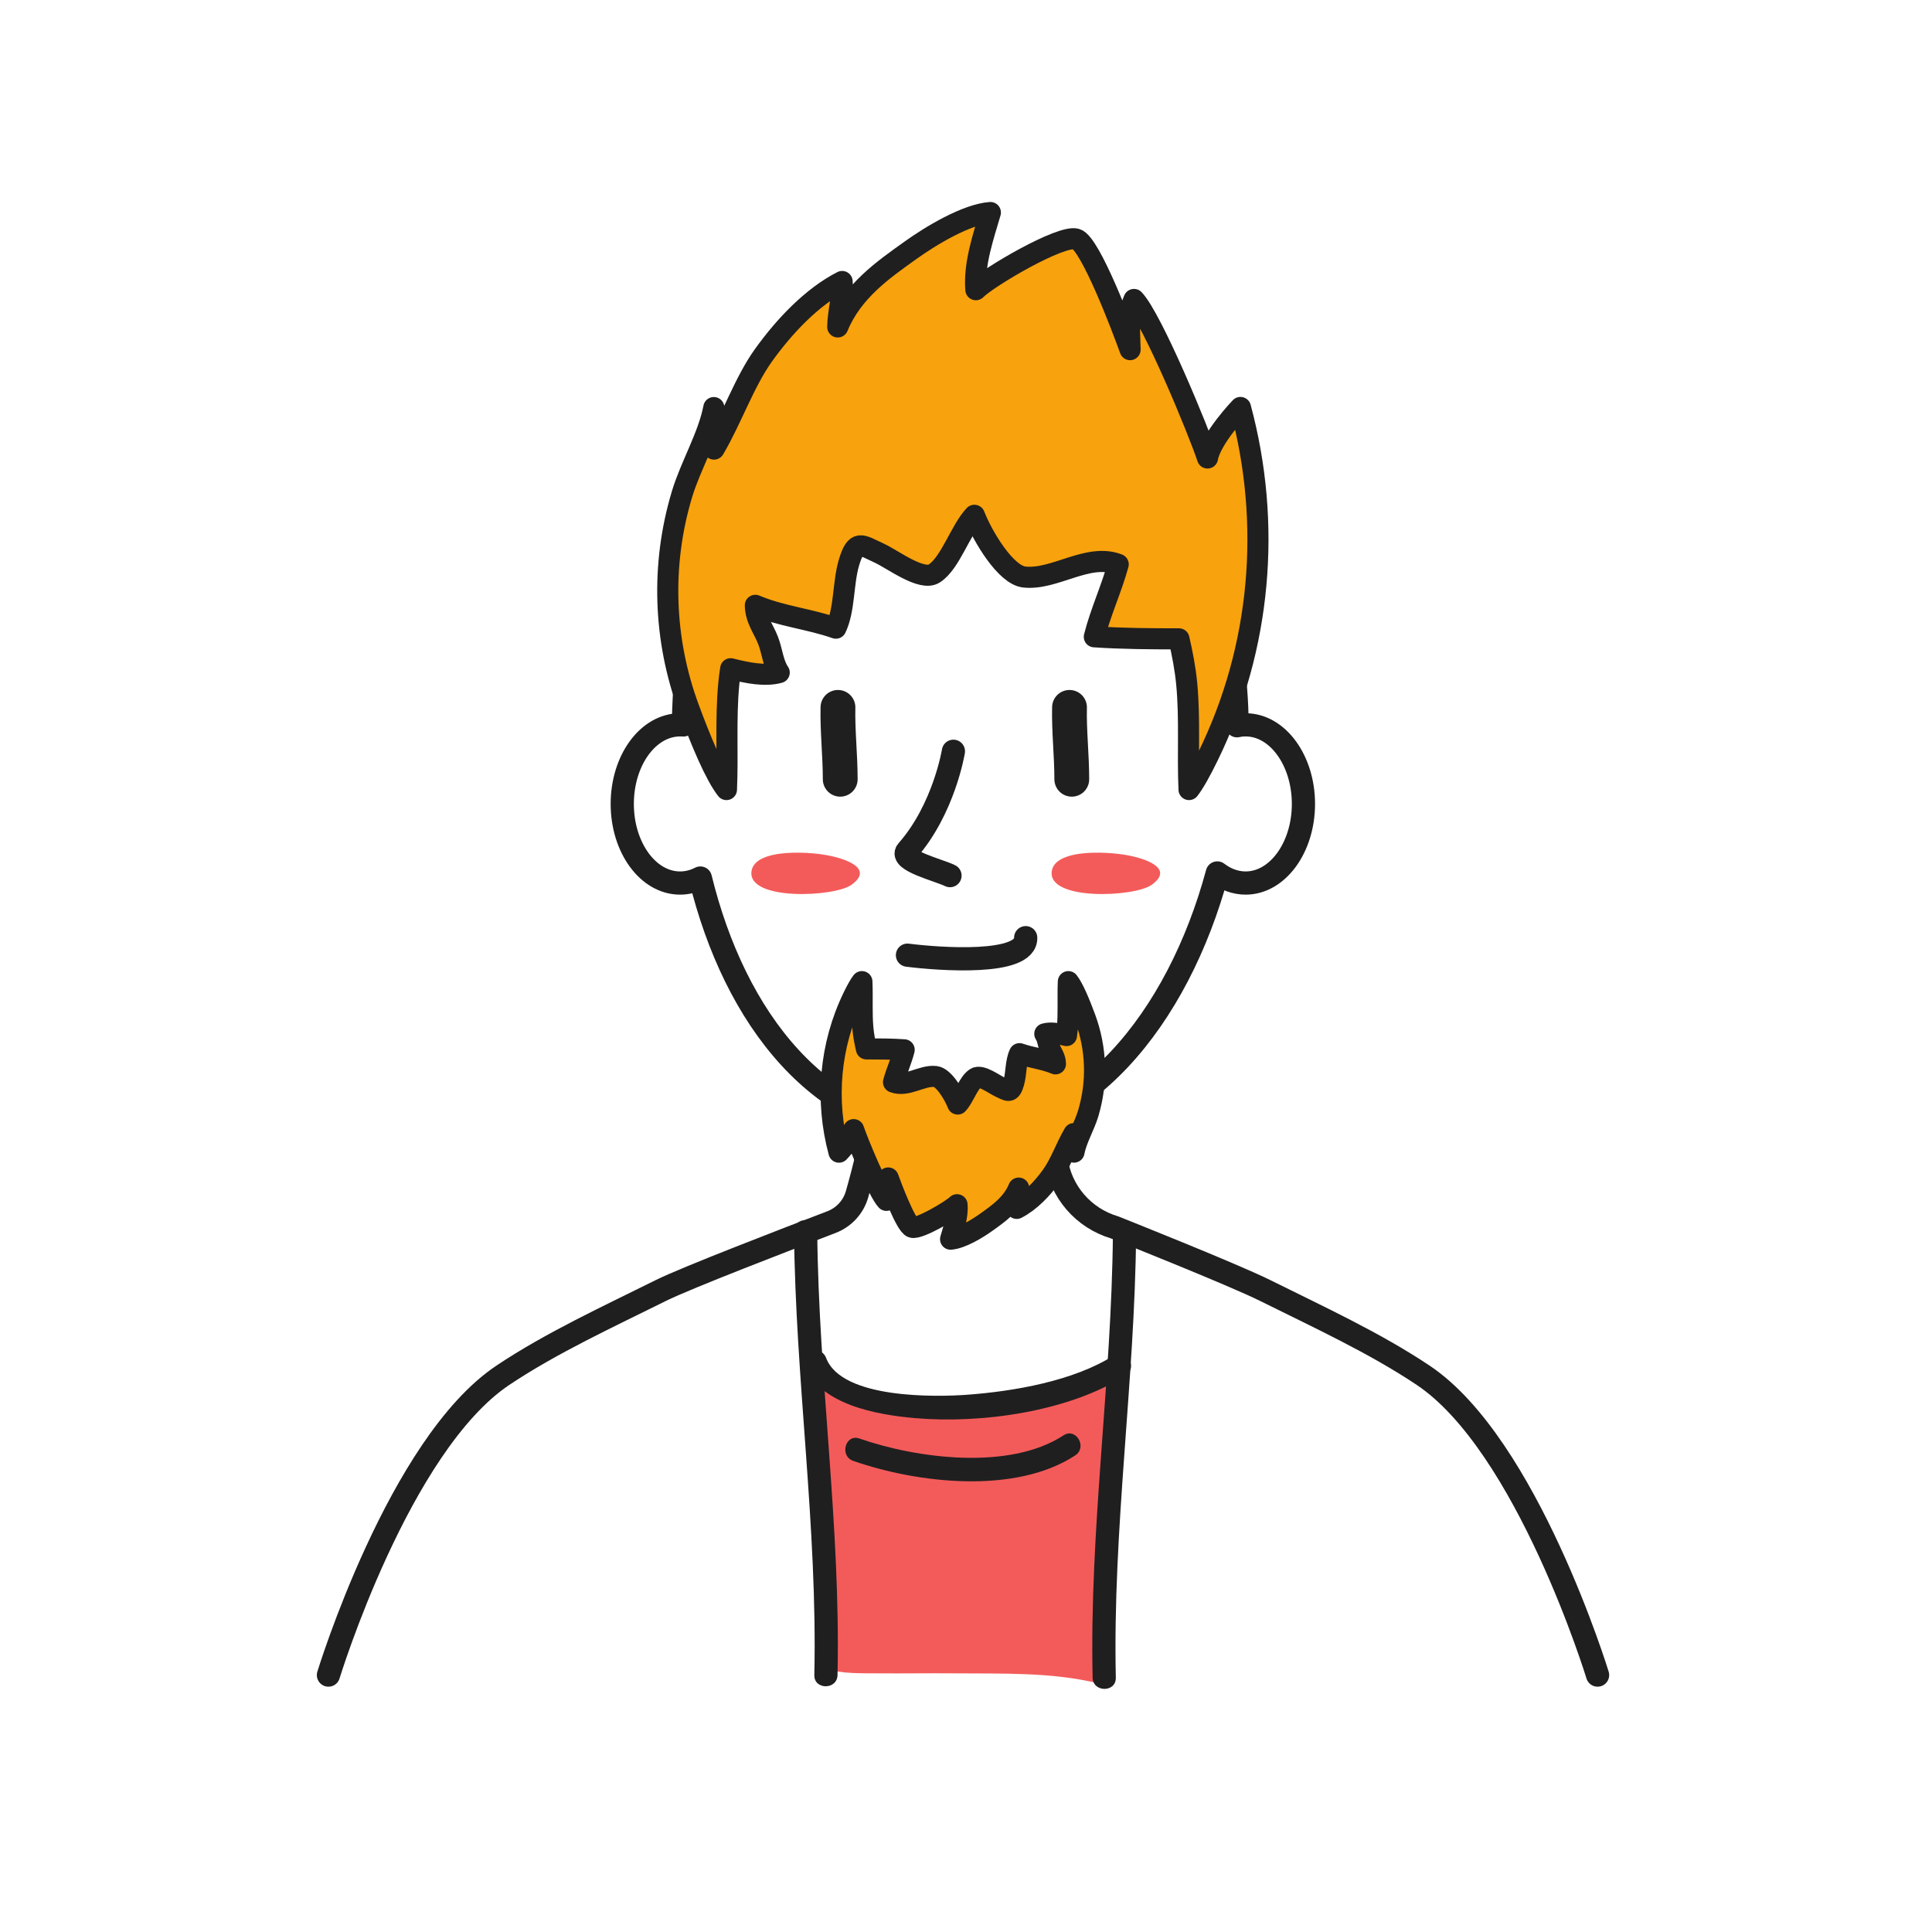
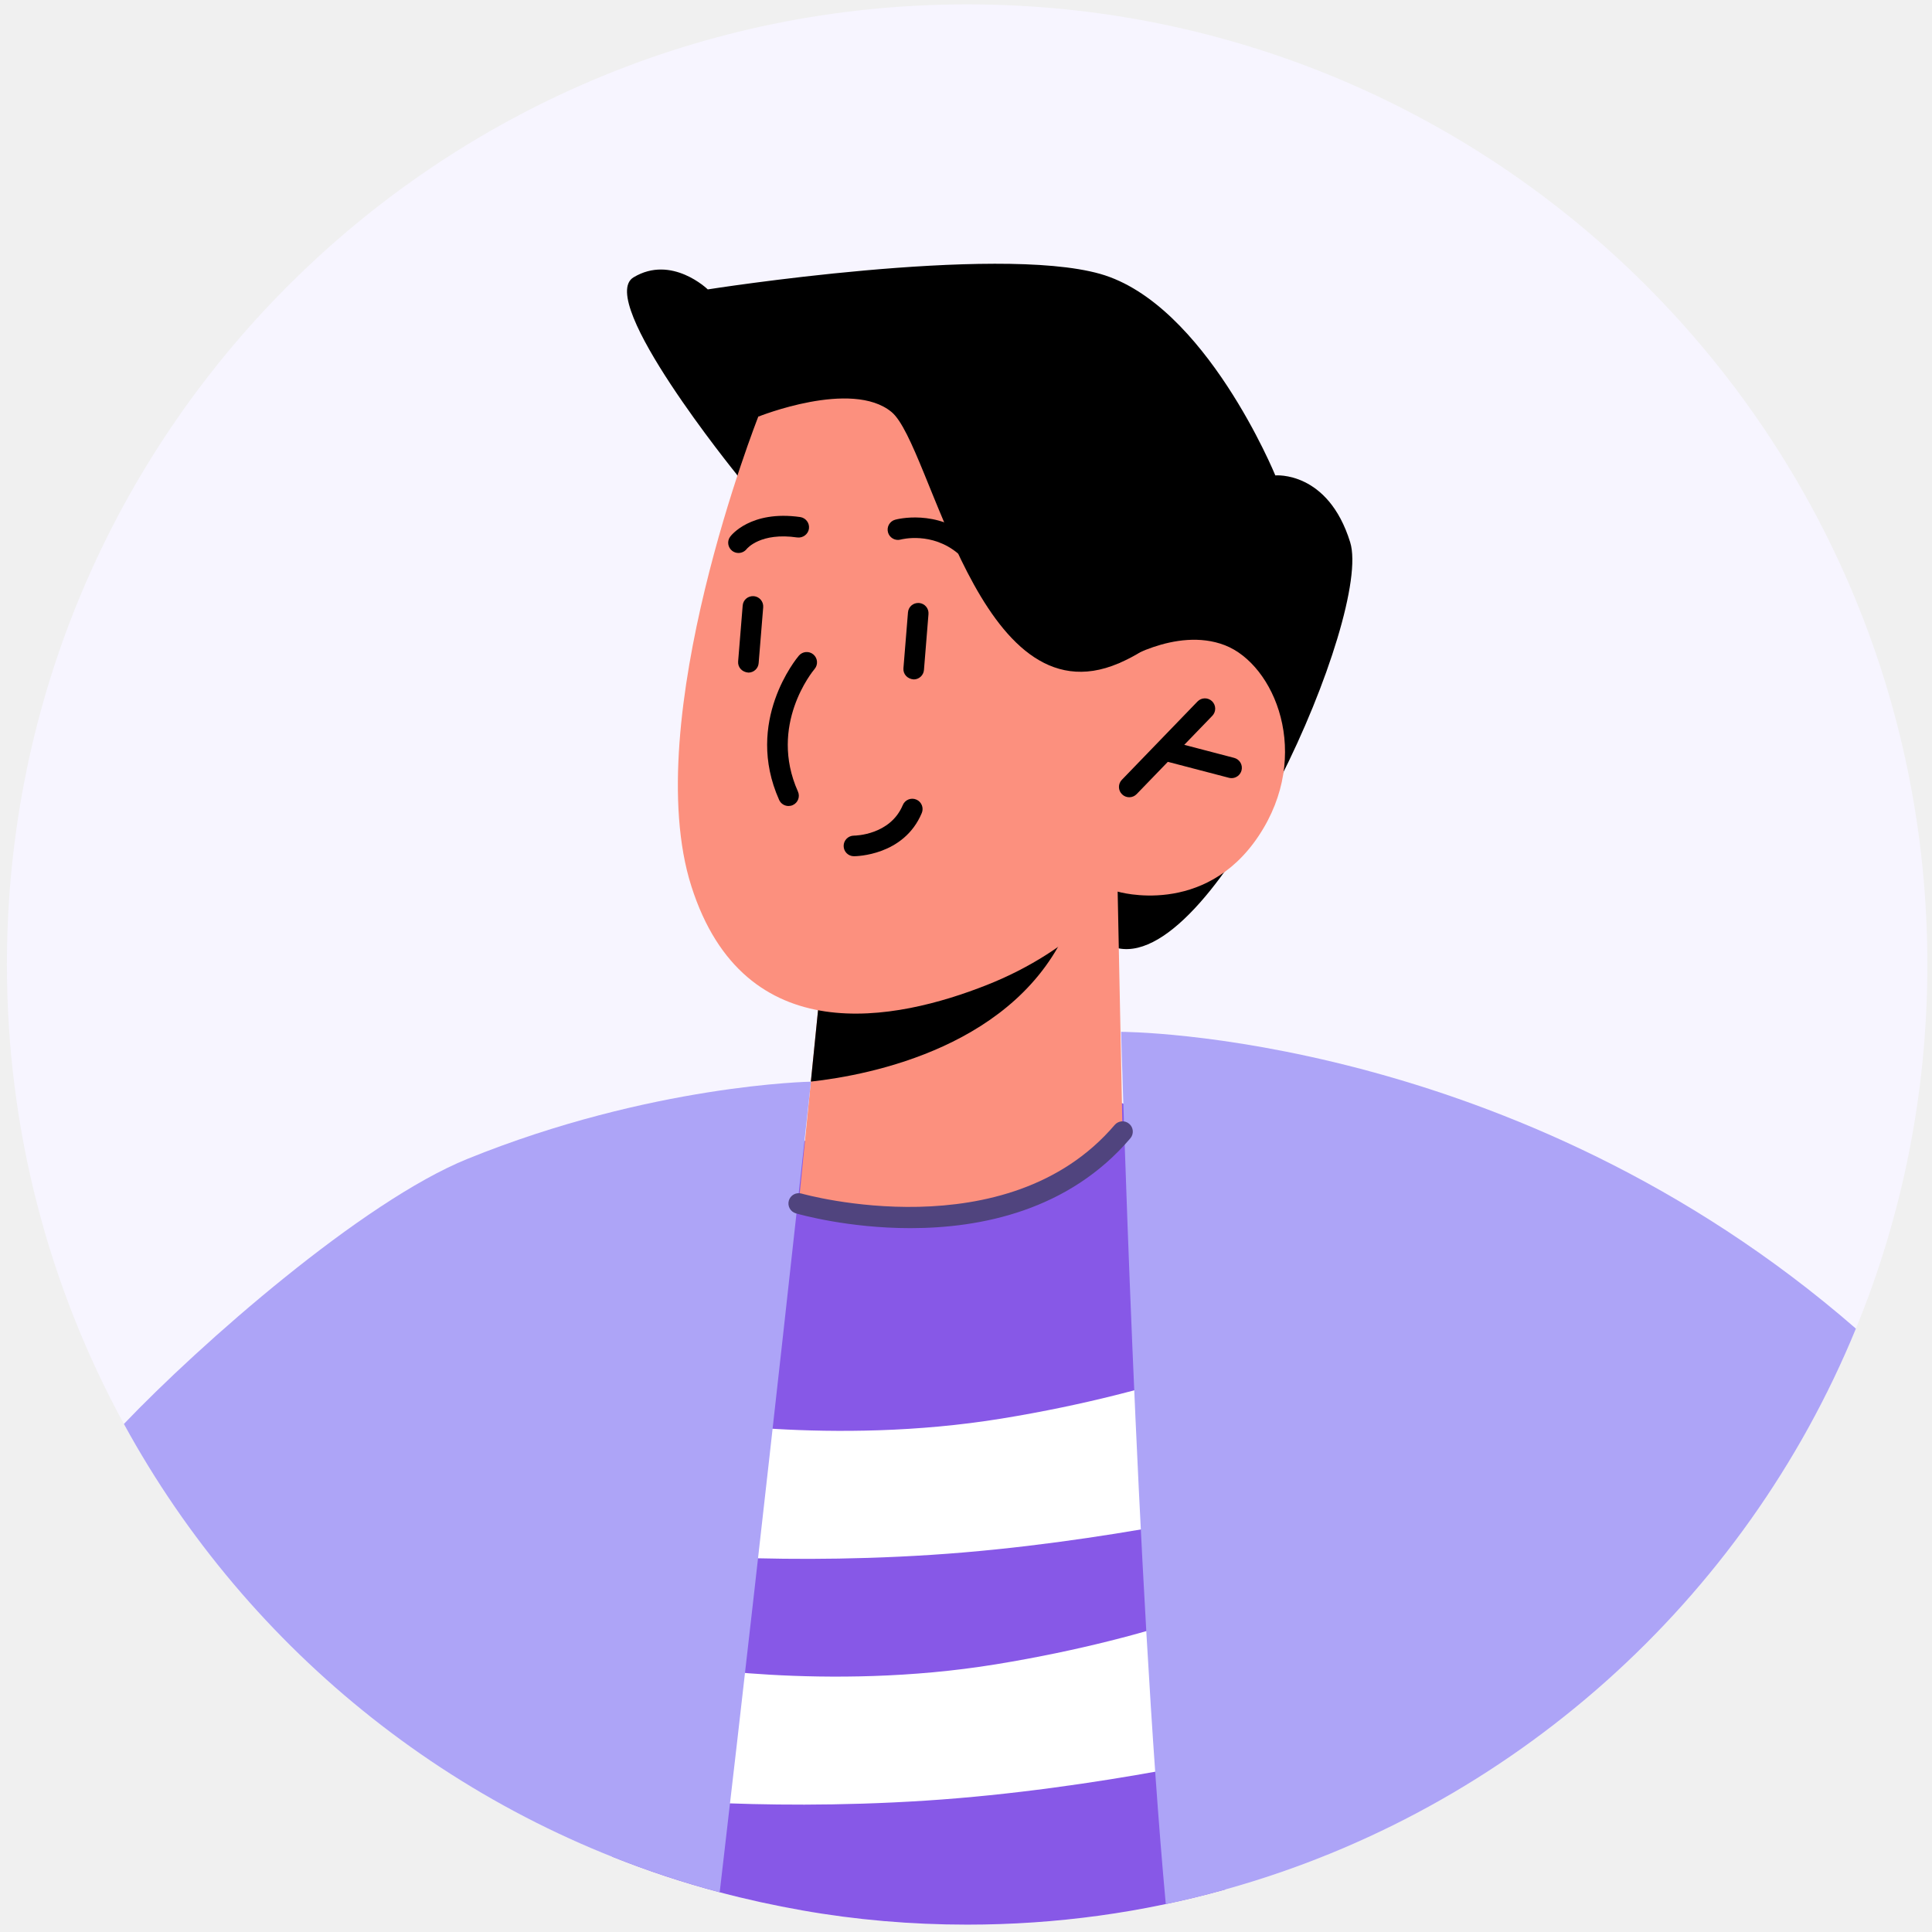
- <svg xmlns="http://www.w3.org/2000/svg" width="200" height="200" viewBox="0 0 200 200" fill="none">
-   <rect width="200" height="200" fill="white" />
-   <path d="M85.483 173.073C86.076 171.781 85.648 169.077 85.633 167.549C85.612 165.525 85.192 163.645 85.029 161.656C84.684 157.44 84.787 153.208 84.583 148.928C84.471 146.604 84.023 144.388 84.155 142.016C86.185 142.676 88.113 144.016 90.288 144.593C92.173 145.095 94.351 145.127 96.292 145.149C100.74 145.197 105.113 145.093 109.504 144.704C111.793 144.503 113.847 142.243 115.925 141.343C114.457 149.448 114.309 160.003 114.309 168.273C114.309 170.239 114.319 172.487 113.685 174.26C108.876 173.076 103.641 173.269 98.699 173.224C96.091 173.2 93.483 173.248 90.876 173.224C89.392 173.209 87.025 173.288 85.783 172.773" fill="#F35B5A" />
-   <path d="M134.932 83.224C134.932 87.74 132.248 91.412 128.948 91.412C127.884 91.412 126.877 91.029 126.015 90.368C121.949 105.441 112.091 117.705 98.917 117.437C84.888 117.149 76.037 105.345 72.499 90.894C71.848 91.231 71.139 91.412 70.4 91.412C67.091 91.412 64.416 87.74 64.416 83.224C64.416 78.699 67.091 75.035 70.4 75.035C70.524 75.035 70.64 75.035 70.753 75.045C70.745 74.911 70.753 74.785 70.753 74.652C71.281 49.108 83.545 39.471 99.693 39.805C115.563 40.121 128.037 54.965 128.057 75.131C128.345 75.063 128.643 75.035 128.948 75.035C132.248 75.035 134.932 78.699 134.932 83.224Z" stroke="#1F1F20" stroke-width="2.402" stroke-miterlimit="10" stroke-linecap="round" stroke-linejoin="round" />
-   <path d="M98.697 77.772C98.697 77.772 97.732 83.758 93.923 88.079C93.047 89.072 97.251 90.094 98.343 90.644" stroke="#1F1F20" stroke-width="2.402" stroke-miterlimit="10" stroke-linecap="round" stroke-linejoin="round" />
-   <path d="M86.745 73.227C86.689 75.671 86.98 78.176 86.98 80.668" stroke="#1F1F20" stroke-width="3.603" stroke-miterlimit="10" stroke-linecap="round" stroke-linejoin="round" />
-   <path d="M110.715 73.227C110.659 75.671 110.951 78.176 110.951 80.668" stroke="#1F1F20" stroke-width="3.603" stroke-miterlimit="10" stroke-linecap="round" stroke-linejoin="round" />
-   <path d="M93.94 98.879C97.255 99.3 106.287 99.955 106.179 97.068" stroke="#1F1F20" stroke-width="2.402" stroke-miterlimit="10" stroke-linecap="round" stroke-linejoin="round" />
-   <path d="M117.143 88.625C115.349 88.184 109.281 87.704 108.883 90.161C108.379 93.27 117.431 92.882 119.219 91.6C122.051 89.572 117.143 88.625 117.143 88.625Z" fill="#F35B5A" />
-   <path d="M86.059 88.625C84.265 88.184 78.199 87.704 77.8 90.161C77.296 93.27 86.348 92.882 88.136 91.6C90.968 89.572 86.059 88.625 86.059 88.625Z" fill="#F35B5A" />
-   <path d="M165.381 173.404C165.381 173.404 158.095 149.568 147.321 142.364C142.301 139.005 136.367 136.277 130.953 133.584C127.625 131.928 115.375 127.057 115.375 127.057C112.155 126.099 109.769 123.348 109.333 120.017C109.076 118.044 108.989 116.081 109.109 114.948" stroke="#1F1F20" stroke-width="2.402" stroke-miterlimit="10" stroke-linecap="round" stroke-linejoin="round" />
-   <path d="M34 173.404C34 173.404 41.287 149.568 52.06 142.364C57.081 139.005 63.015 136.277 68.428 133.584C71.032 132.288 81.593 128.223 86.075 126.511C87.365 126.017 88.347 124.951 88.723 123.622C89.42 121.167 90.435 117.251 90.332 115.632" stroke="#1F1F20" stroke-width="2.402" stroke-miterlimit="10" stroke-linecap="round" stroke-linejoin="round" />
-   <path d="M121.264 50.667C121.199 50.667 121.131 50.667 121.064 50.667C119.519 50.667 119.516 53.068 121.064 53.068C121.131 53.068 121.199 53.068 121.264 53.068C122.809 53.068 122.812 50.667 121.264 50.667Z" fill="#1F1F20" />
-   <path d="M82.197 127.464C82.335 142.81 84.639 158.045 84.299 173.404C84.264 174.949 86.667 174.949 86.7 173.404C87.04 158.045 84.737 142.81 84.599 127.464C84.585 125.918 82.183 125.915 82.197 127.464Z" fill="#1F1F20" />
-   <path d="M115.208 127.734C115.071 143.08 112.767 158.315 113.107 173.673C113.141 175.217 115.543 175.224 115.509 173.673C115.169 158.315 117.473 143.08 117.611 127.734C117.625 126.187 115.223 126.185 115.208 127.734Z" fill="#1F1F20" />
-   <path d="M83.203 141.215C84.808 145.436 90.784 146.459 94.739 146.804C101.6 147.403 110.664 146.13 116.532 142.38C117.831 141.551 116.628 139.469 115.32 140.305C111.148 142.972 104.923 144.028 100.133 144.383C97.004 144.613 87.148 144.864 85.52 140.576C84.976 139.145 82.652 139.765 83.203 141.215Z" fill="#1F1F20" />
-   <path d="M88.329 151.231C94.939 153.537 105.073 154.74 111.307 150.664C112.593 149.82 111.392 147.739 110.092 148.589C104.476 152.264 94.855 150.968 88.968 148.915C87.505 148.405 86.876 150.724 88.329 151.231Z" fill="#1F1F20" />
-   <path d="M128.411 42.181C128.411 42.181 125.377 45.34 125.001 47.411C124.091 44.633 119.271 32.979 117.391 31C116.737 32.471 116.957 34.521 116.987 36.196C116.248 34.133 112.881 25.187 111.412 24.747C109.841 24.277 102.328 28.677 101.021 29.991C100.796 27.312 101.835 24.375 102.525 22C100.029 22.188 96.377 24.389 94.228 25.929C91.457 27.912 88.256 30.119 86.723 33.845C86.737 32.287 87.276 30.476 87.177 29.14C84.108 30.711 81.261 33.671 79.035 36.775C77.051 39.541 75.72 43.436 73.915 46.489C73.852 45.077 73.887 43.617 73.895 42.192C73.335 45.137 71.491 48.213 70.611 51.125C70.599 51.164 70.587 51.203 70.576 51.243C68.42 58.457 68.679 66.2 71.285 73.265C72.592 76.813 74.04 80.243 75.203 81.734C75.365 78.091 75.099 74.413 75.443 70.796C75.492 70.271 75.559 69.748 75.639 69.227C77.408 69.675 79.209 70.028 80.665 69.624C80.021 68.684 79.945 67.417 79.516 66.308C79.024 65.036 78.235 64.163 78.192 62.663C80.828 63.788 83.804 64.068 86.529 65.028C87.448 63.115 87.253 60.396 87.873 58.28C88.608 55.771 89.153 56.407 91.011 57.257C92.405 57.895 95.416 60.203 96.712 59.369C98.384 58.295 99.404 54.889 100.869 53.343C101.733 55.565 104.115 59.511 106.015 59.731C109.16 60.095 112.625 57.209 115.757 58.421C115.068 60.943 113.921 63.389 113.283 65.921C116.18 66.115 119.125 66.133 122.044 66.133C122.4 67.669 122.699 69.219 122.849 70.796C123.193 74.413 122.925 78.091 123.088 81.734C123.631 81.04 124.32 79.792 125.083 78.228C130.54 67.032 131.655 54.208 128.411 42.181Z" fill="#F8A20D" />
-   <path d="M128.411 42.181C128.411 42.181 125.377 45.34 125.001 47.411C124.091 44.633 119.271 32.979 117.391 31C116.737 32.471 116.957 34.521 116.987 36.196C116.248 34.133 112.881 25.187 111.412 24.747C109.841 24.277 102.328 28.677 101.021 29.991C100.796 27.312 101.835 24.375 102.525 22C100.029 22.188 96.377 24.389 94.228 25.929C91.457 27.912 88.256 30.119 86.723 33.845C86.737 32.287 87.276 30.476 87.177 29.14C84.108 30.711 81.261 33.671 79.035 36.775C77.051 39.541 75.72 43.436 73.915 46.489C73.852 45.077 73.887 43.617 73.895 42.192C73.335 45.137 71.491 48.213 70.611 51.125C70.599 51.164 70.587 51.203 70.576 51.243C68.42 58.457 68.679 66.2 71.285 73.265C72.592 76.813 74.04 80.243 75.203 81.734C75.365 78.091 75.099 74.413 75.443 70.796C75.492 70.271 75.559 69.748 75.639 69.227C77.408 69.675 79.209 70.028 80.665 69.624C80.021 68.684 79.945 67.417 79.516 66.308C79.024 65.036 78.235 64.163 78.192 62.663C80.828 63.788 83.804 64.068 86.529 65.028C87.448 63.115 87.253 60.396 87.873 58.28C88.608 55.771 89.153 56.407 91.011 57.257C92.405 57.895 95.416 60.203 96.712 59.369C98.384 58.295 99.404 54.889 100.869 53.343C101.733 55.565 104.115 59.511 106.015 59.731C109.16 60.095 112.625 57.209 115.757 58.421C115.068 60.943 113.921 63.389 113.283 65.921C116.18 66.115 119.125 66.133 122.044 66.133C122.4 67.669 122.699 69.219 122.849 70.796C123.193 74.413 122.925 78.091 123.088 81.734C123.631 81.04 124.32 79.792 125.083 78.228C130.54 67.032 131.655 54.208 128.411 42.181Z" stroke="#1F1F20" stroke-width="2.183" stroke-miterlimit="10" stroke-linecap="round" stroke-linejoin="round" />
-   <path d="M86.849 119.272C86.849 119.272 88.203 117.861 88.369 116.939C88.777 118.176 90.928 123.379 91.767 124.261C92.059 123.605 91.961 122.689 91.947 121.943C92.277 122.863 93.78 126.856 94.436 127.052C95.137 127.263 98.489 125.297 99.073 124.712C99.173 125.906 98.709 127.218 98.403 128.279C99.516 128.193 101.144 127.212 102.104 126.524C103.341 125.64 104.769 124.655 105.455 122.992C105.448 123.687 105.207 124.496 105.252 125.092C106.621 124.391 107.892 123.069 108.884 121.684C109.771 120.449 110.365 118.712 111.171 117.348C111.199 117.979 111.183 118.63 111.179 119.267C111.428 117.952 112.252 116.579 112.644 115.28C112.649 115.263 112.655 115.245 112.66 115.227C113.623 112.006 113.507 108.552 112.344 105.399C111.76 103.816 111.115 102.284 110.595 101.618C110.524 103.245 110.643 104.887 110.488 106.501C110.467 106.735 110.436 106.968 110.401 107.201C109.612 107.001 108.808 106.843 108.157 107.023C108.445 107.444 108.479 108.008 108.671 108.503C108.891 109.071 109.243 109.461 109.261 110.13C108.085 109.628 106.756 109.503 105.54 109.075C105.131 109.928 105.217 111.141 104.94 112.087C104.613 113.206 104.368 112.923 103.54 112.542C102.919 112.259 101.575 111.228 100.996 111.6C100.251 112.08 99.795 113.6 99.141 114.289C98.755 113.297 97.692 111.537 96.845 111.44C95.44 111.277 93.893 112.564 92.496 112.023C92.804 110.898 93.315 109.806 93.6 108.676C92.308 108.589 90.993 108.581 89.691 108.581C89.532 107.896 89.399 107.205 89.331 106.501C89.179 104.887 89.297 103.245 89.224 101.618C88.983 101.929 88.675 102.485 88.335 103.184C85.899 108.18 85.401 113.904 86.849 119.272Z" fill="#F8A20D" />
-   <path d="M86.849 119.272C86.849 119.272 88.203 117.861 88.369 116.939C88.777 118.176 90.928 123.379 91.767 124.261C92.059 123.605 91.961 122.689 91.947 121.943C92.277 122.863 93.78 126.856 94.436 127.052C95.137 127.263 98.489 125.297 99.073 124.712C99.173 125.906 98.709 127.218 98.403 128.279C99.516 128.193 101.144 127.212 102.104 126.524C103.341 125.64 104.769 124.655 105.455 122.992C105.448 123.687 105.207 124.496 105.252 125.092C106.621 124.391 107.892 123.069 108.884 121.684C109.771 120.449 110.365 118.712 111.171 117.348C111.199 117.979 111.183 118.63 111.179 119.267C111.428 117.952 112.252 116.579 112.644 115.28C112.649 115.263 112.655 115.245 112.66 115.227C113.623 112.006 113.507 108.552 112.344 105.399C111.76 103.816 111.115 102.284 110.595 101.618C110.524 103.245 110.643 104.887 110.488 106.501C110.467 106.735 110.436 106.968 110.401 107.201C109.612 107.001 108.808 106.843 108.157 107.023C108.445 107.444 108.479 108.008 108.671 108.503C108.891 109.071 109.243 109.461 109.261 110.13C108.085 109.628 106.756 109.503 105.54 109.075C105.131 109.928 105.217 111.141 104.94 112.087C104.613 113.206 104.368 112.923 103.54 112.542C102.919 112.259 101.575 111.228 100.996 111.6C100.251 112.08 99.795 113.6 99.141 114.289C98.755 113.297 97.692 111.537 96.845 111.44C95.44 111.277 93.893 112.564 92.496 112.023C92.804 110.898 93.315 109.806 93.6 108.676C92.308 108.589 90.993 108.581 89.691 108.581C89.532 107.896 89.399 107.205 89.331 106.501C89.179 104.887 89.297 103.245 89.224 101.618C88.983 101.929 88.675 102.485 88.335 103.184C85.899 108.18 85.401 113.904 86.849 119.272Z" stroke="#1F1F20" stroke-width="2.183" stroke-miterlimit="10" stroke-linecap="round" stroke-linejoin="round" />
+ <svg xmlns="http://www.w3.org/2000/svg" width="163" height="163" viewBox="0 0 163 163" fill="none">
+   <path d="M162.609 81.375C162.609 92.25 160.472 102.623 156.58 112.093C147.18 135.013 127.563 152.682 103.394 159.408C101.744 159.875 100.058 160.292 98.355 160.641C92.952 161.786 87.339 162.379 81.605 162.379C78.739 162.379 75.906 162.238 73.109 161.945C71.284 161.752 69.478 161.491 67.688 161.178C65.325 160.761 63.014 160.257 60.72 159.649C57.627 158.833 54.587 157.825 51.65 156.643C44.856 153.95 38.515 150.353 32.763 146.01C23.607 139.096 15.979 130.267 10.453 120.138C4.163 108.618 0.584 95.414 0.584 81.375C0.584 36.633 36.864 0.369 81.605 0.369C126.347 0.369 162.609 36.633 162.609 81.375Z" fill="#F7F5FF" />
+   <path d="M103.394 159.408C96.462 161.352 89.146 162.379 81.606 162.379C76.862 162.379 72.206 161.978 67.688 161.178C65.325 160.761 63.014 160.257 60.72 159.649C57.627 158.833 54.587 157.825 51.65 156.643L57.402 98.731L88.764 91.329L101.24 95.03L103.394 159.408Z" fill="#8758E7" />
+   <path d="M62.136 40.002C62.136 40.002 50.234 25.336 53.452 23.398C56.67 21.461 59.714 24.417 59.714 24.417C59.714 24.417 83.969 20.594 92.821 23.108C101.674 25.623 107.597 40.11 107.597 40.11C107.597 40.11 112.037 39.698 113.913 45.75C115.792 51.802 102.732 81.573 94.394 80.016C86.052 78.458 62.136 40.002 62.136 40.002Z" fill="black" />
+   <path d="M94.295 75.221L94.705 95.473C94.705 95.473 91.171 101.369 79.34 102.571C70.529 103.468 67.389 101.534 67.389 101.534L68.411 91.253L69.422 81.225L90.721 76.088L94.295 75.221Z" fill="#FC907E" />
+   <path d="M90.721 76.088C90.682 76.64 90.484 77.297 90.173 78.053C85.847 88.261 73.5 90.693 68.411 91.253L69.422 81.225L90.721 76.088Z" fill="black" />
+   <path d="M63.975 35.153C63.975 35.153 53.857 60.759 58.333 74.784C62.809 88.808 75.635 86.117 83.258 83.102C90.884 80.089 94.298 75.224 94.298 75.224C94.298 75.224 101.599 77.412 106.185 70.533C110.768 63.654 107.523 56.056 103.342 54.438C99.16 52.82 94.368 55.969 94.368 55.969L97.944 48.504C97.944 48.504 80.464 11.842 63.975 35.153Z" fill="#FC907E" />
+   <path d="M63.975 35.153C63.975 35.153 71.856 31.98 75.218 34.76C78.582 37.539 82.547 61.016 94.368 55.969C106.19 50.921 100.074 35.881 100.074 35.881C100.074 35.881 70.341 10.421 63.975 35.153Z" fill="black" />
+   <path d="M95.273 67.263C95.056 67.263 94.839 67.183 94.67 67.019C94.324 66.686 94.316 66.135 94.649 65.791L101.031 59.185C101.365 58.839 101.912 58.83 102.26 59.162C102.604 59.496 102.614 60.047 102.281 60.391L95.898 66.997C95.728 67.174 95.501 67.263 95.273 67.263Z" fill="black" />
+   <path d="M103.905 65.65C103.832 65.65 103.759 65.641 103.686 65.622L98.176 64.182C97.712 64.06 97.434 63.586 97.556 63.122C97.676 62.658 98.154 62.382 98.614 62.5L104.124 63.941C104.59 64.062 104.868 64.538 104.746 65C104.643 65.391 104.292 65.65 103.905 65.65Z" fill="black" />
+   <path d="M62.303 46.654C62.117 46.654 61.933 46.596 61.777 46.477C61.401 46.186 61.323 45.658 61.605 45.278C61.672 45.185 63.33 43.028 67.512 43.623C67.987 43.693 68.317 44.133 68.249 44.609C68.18 45.083 67.726 45.406 67.264 45.345C64.178 44.895 63.038 46.266 62.991 46.325C62.819 46.541 62.56 46.654 62.303 46.654Z" fill="black" />
+   <path d="M81.38 46.895C81.183 46.895 80.987 46.829 80.823 46.694C78.612 44.848 76.091 45.495 75.983 45.523C75.528 45.648 75.044 45.373 74.918 44.913C74.793 44.45 75.064 43.974 75.522 43.848C75.665 43.809 79.011 42.916 81.937 45.361C82.304 45.667 82.354 46.216 82.047 46.583C81.875 46.789 81.628 46.895 81.38 46.895Z" fill="black" />
+   <path d="M63.142 56.747C62.593 56.705 62.237 56.287 62.275 55.807L62.659 51.093C62.696 50.615 63.096 50.266 63.596 50.297C64.072 50.336 64.428 50.754 64.39 51.234L64.006 55.95C63.971 56.403 63.591 56.747 63.142 56.747Z" fill="black" />
+   <path d="M77.09 57.322C76.539 57.281 76.183 56.862 76.221 56.384L76.605 51.668C76.643 51.191 77.044 50.84 77.541 50.873C78.019 50.912 78.375 51.331 78.335 51.809L77.953 56.525C77.917 56.978 77.536 57.322 77.09 57.322Z" fill="black" />
+   <path d="M66.527 68.001C66.195 68.001 65.879 67.81 65.735 67.489C62.779 60.872 67.212 55.539 67.401 55.315C67.71 54.954 68.258 54.905 68.623 55.216C68.989 55.526 69.036 56.073 68.727 56.44C68.565 56.629 64.821 61.179 67.32 66.78C67.518 67.218 67.32 67.732 66.882 67.926C66.767 67.978 66.647 68.001 66.527 68.001Z" fill="black" />
+   <path d="M72.046 72.239C71.566 72.239 71.177 71.852 71.177 71.37C71.177 70.892 71.564 70.505 72.042 70.501C72.167 70.501 75.109 70.449 76.167 67.923C76.353 67.478 76.859 67.271 77.305 67.457C77.746 67.641 77.955 68.152 77.769 68.594C76.261 72.199 72.218 72.239 72.046 72.239Z" fill="black" />
+   <path d="M57.106 119.682C57.106 119.682 70.2 122.018 84.507 119.682C98.814 117.351 107.212 113.373 107.212 113.373V126.853C107.212 126.853 93.256 130.234 78.568 131.181C63.881 132.13 52.901 130.782 52.901 130.782L57.106 119.682Z" fill="white" />
+   <path d="M56.614 140.416C56.614 140.416 69.709 142.752 84.017 140.416C98.324 138.085 106.723 134.107 106.723 134.107V147.589C106.723 147.589 92.767 150.969 78.078 151.917C63.391 152.864 52.41 151.516 52.41 151.516L56.614 140.416Z" fill="white" />
+   <path d="M68.418 91.26C68.418 91.26 64.717 125.421 60.72 159.649C39.053 153.898 20.965 139.39 10.453 120.138C16.882 113.396 30.557 101.372 39.435 97.775C54.934 91.486 68.418 91.26 68.418 91.26Z" fill="#ADA4F7" />
+   <path d="M156.58 112.093C147.18 135.013 127.563 152.682 103.394 159.408C101.744 159.875 100.058 160.292 98.355 160.641C95.888 133.934 94.585 87.055 94.585 87.055C94.585 87.055 127.772 87.025 156.58 112.093Z" fill="#ADA4F7" />
+   <path d="M76.806 103.617C71.57 103.617 67.497 102.47 67.146 102.368C66.685 102.236 66.421 101.753 66.553 101.292C66.687 100.832 67.17 100.568 67.629 100.7C67.804 100.752 84.971 105.558 94.043 94.91C94.357 94.544 94.905 94.5 95.268 94.813C95.633 95.122 95.678 95.671 95.367 96.036C90.158 102.147 82.737 103.617 76.806 103.617Z" fill="#50447E" />
</svg>
